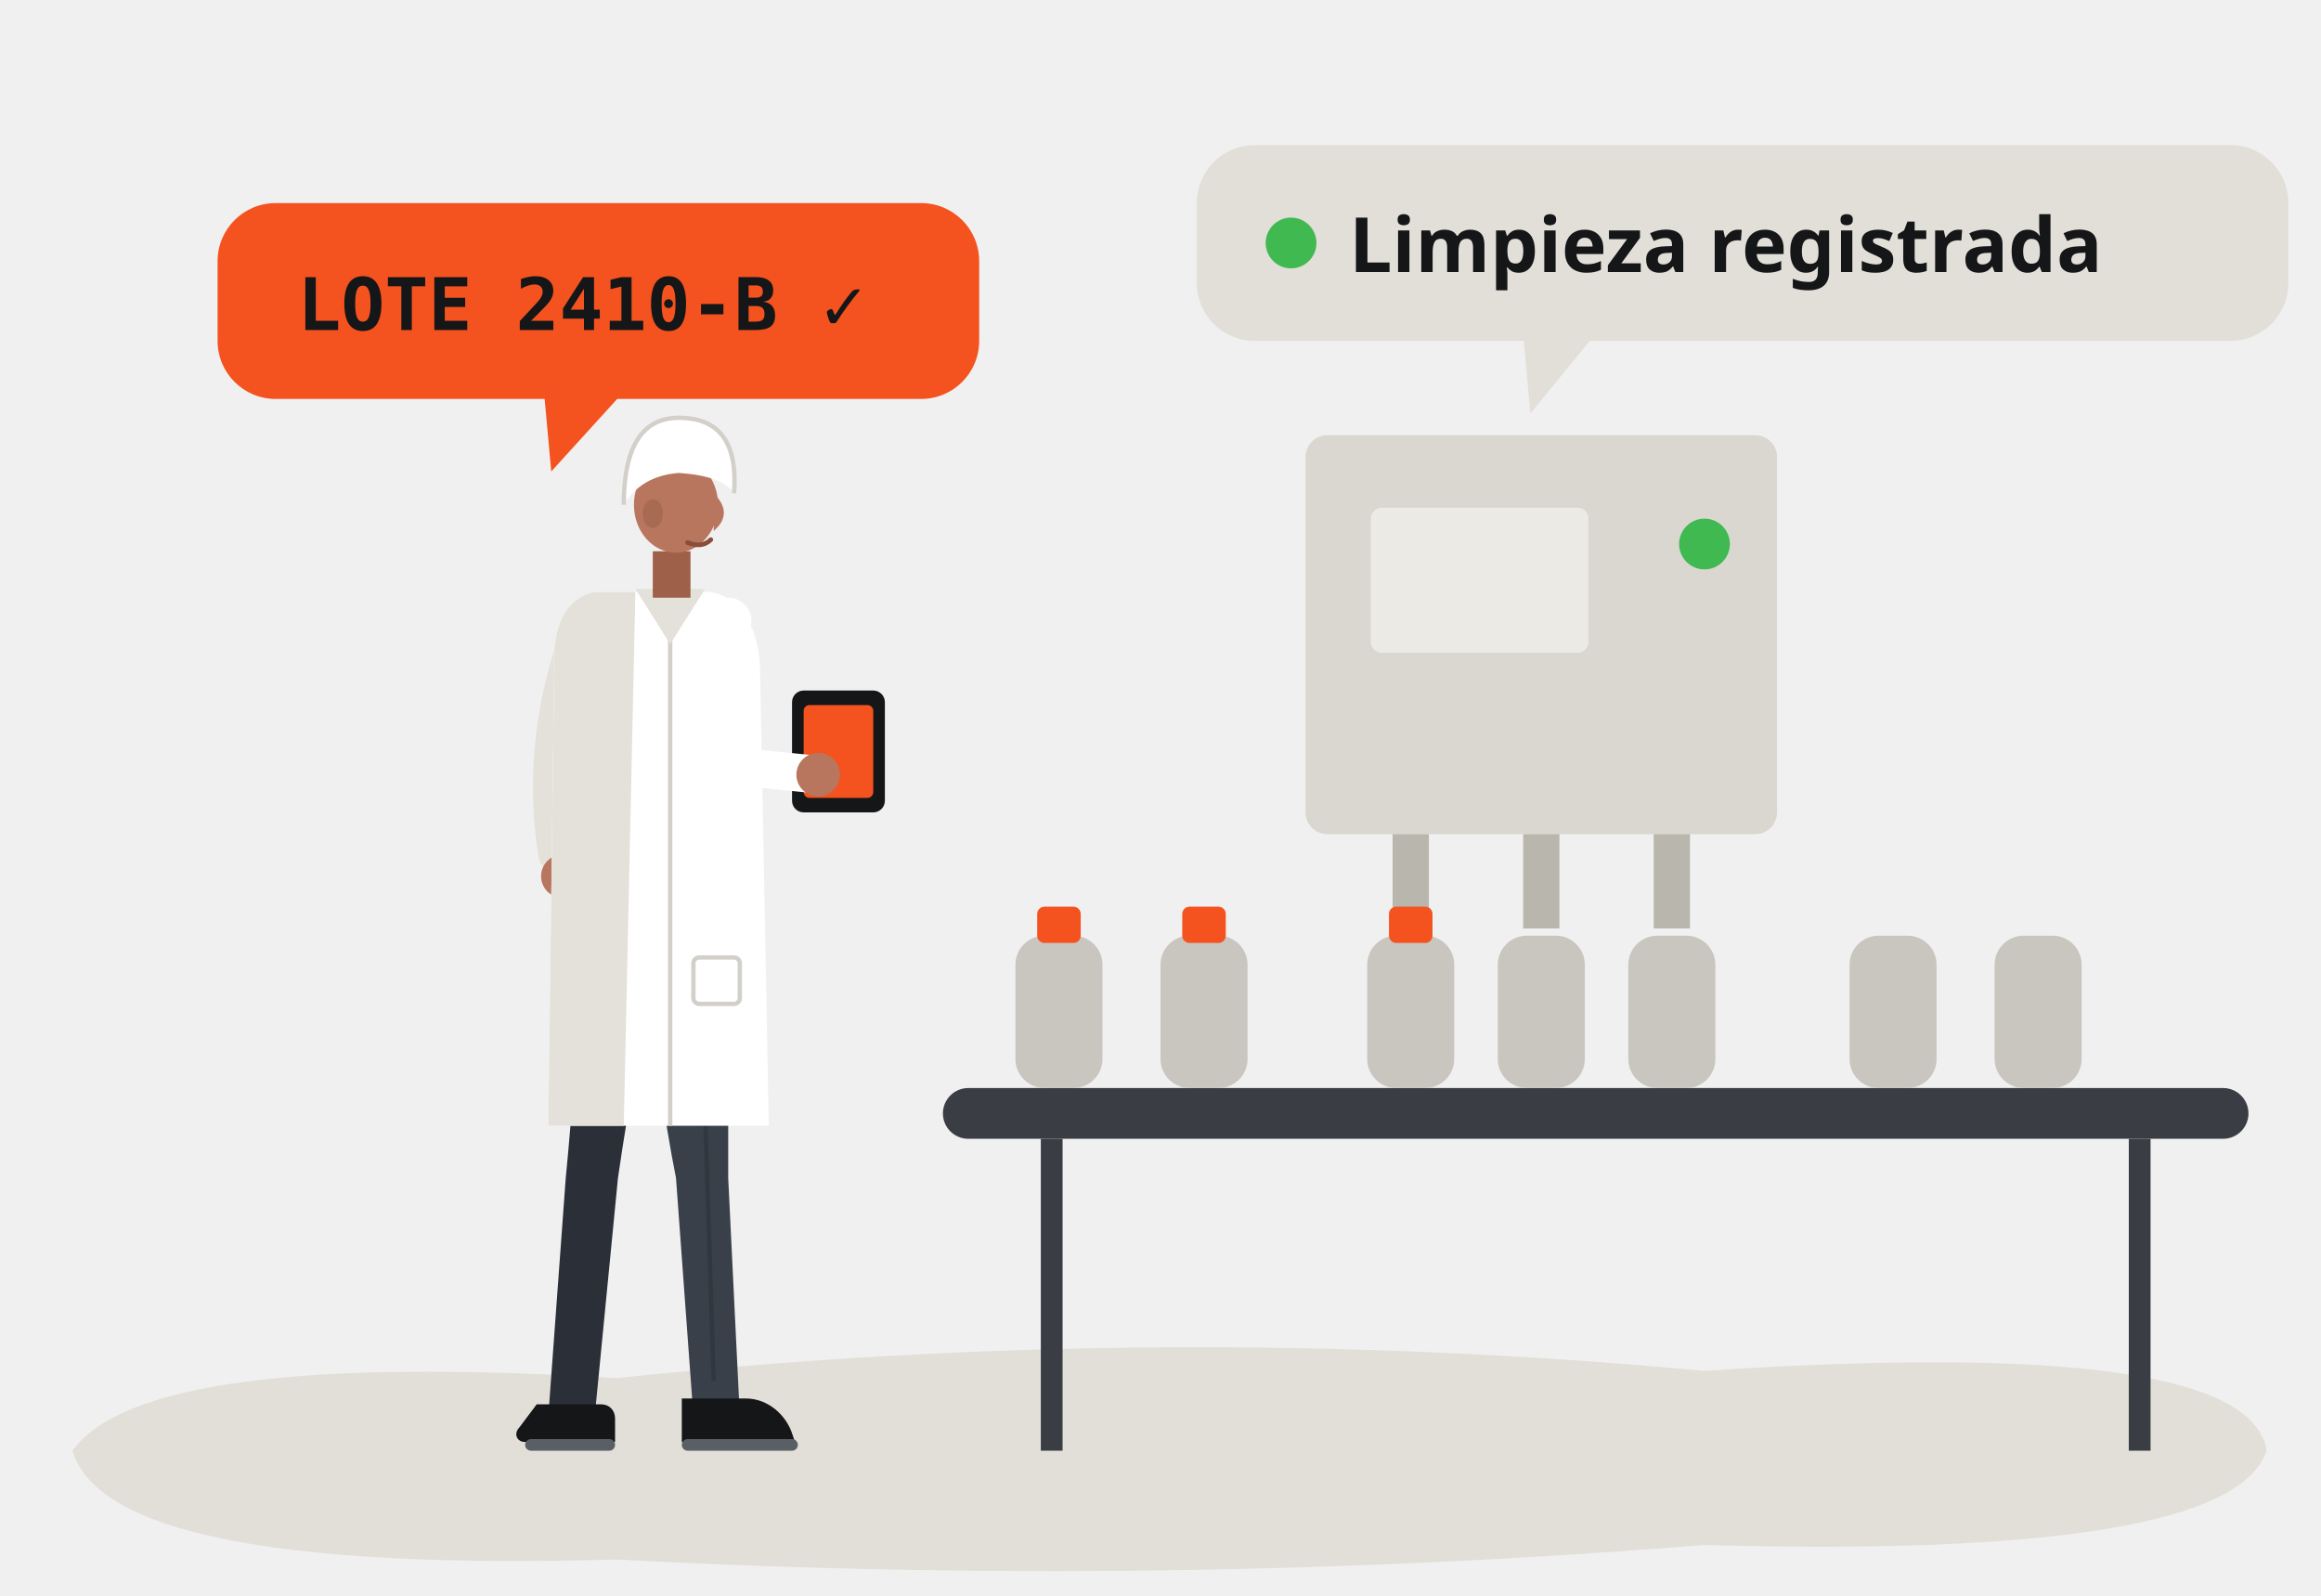
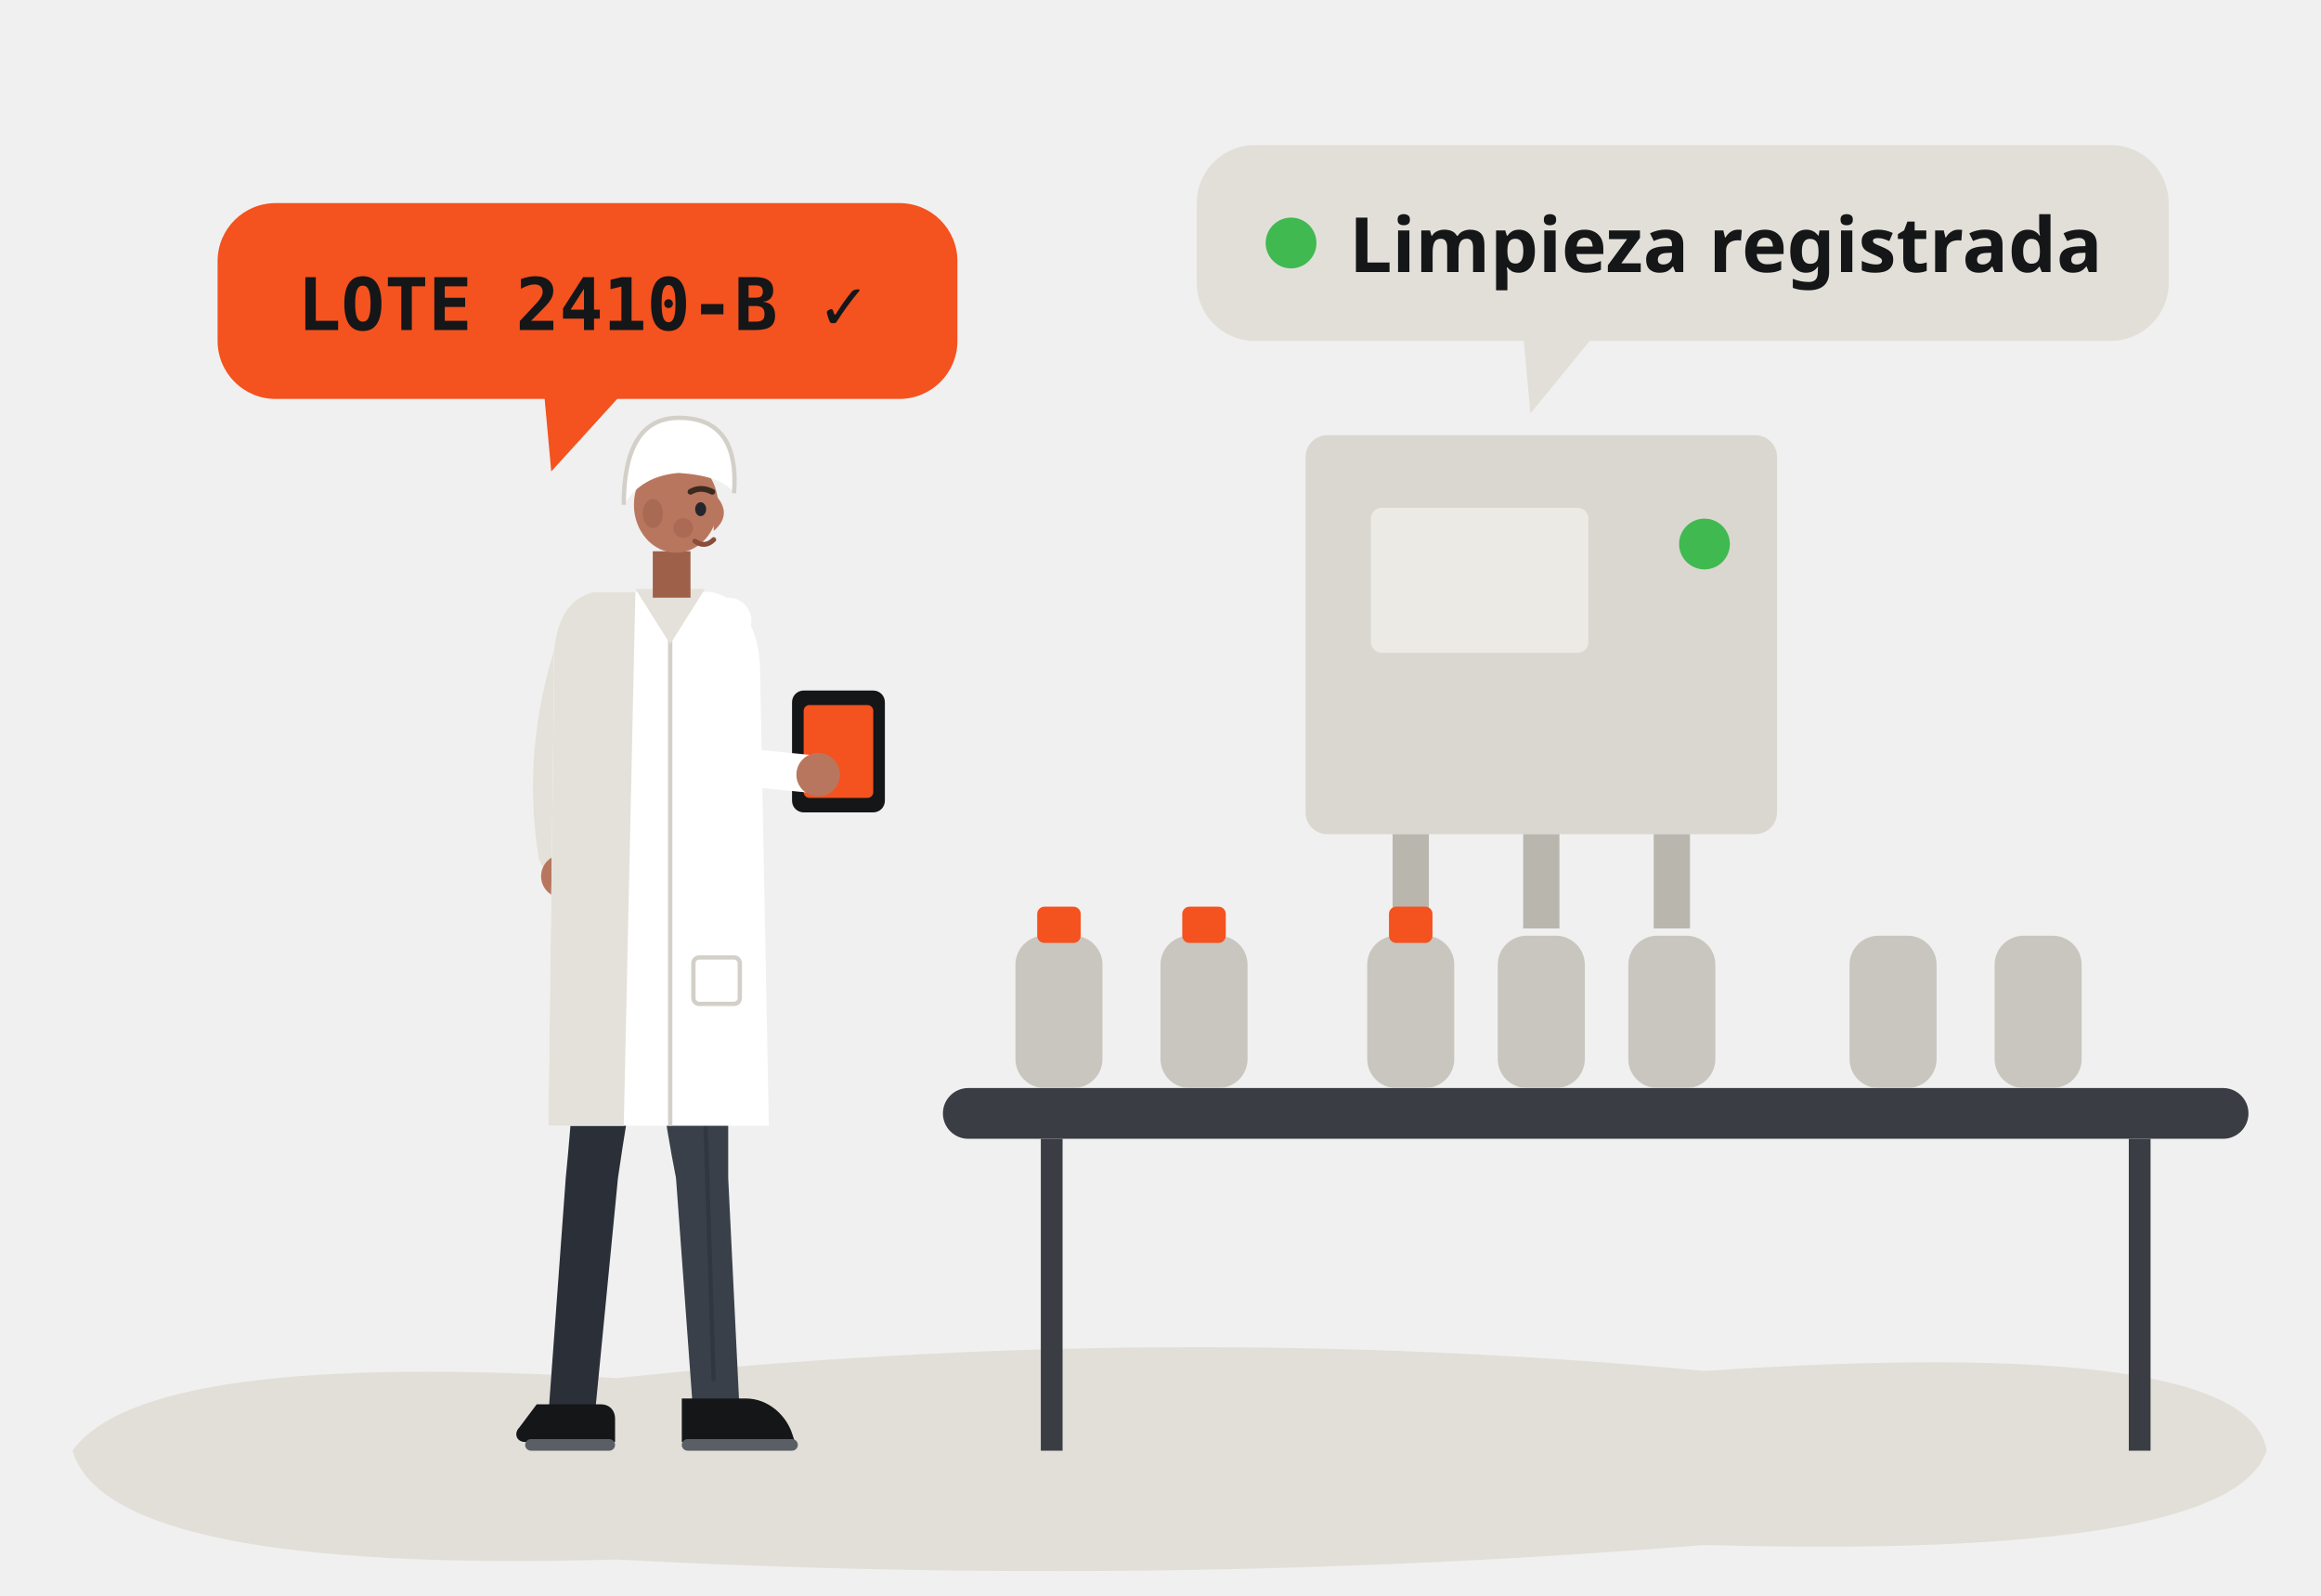
<svg xmlns="http://www.w3.org/2000/svg" viewBox="0 0 640 440" role="img" aria-label="Una operaria con bata y gorro junto a una línea de llenado de botellas registra el lote en la tablet">
  <path d="M20 400Q40 372 170 380Q320 364 470 378Q620 368 625 400Q615 430 470 426Q320 438 170 430Q30 434 20 400Z" fill="#E2DFD8" />
  <rect x="360" y="120" width="130" height="110" rx="6" fill="#DAD7D0" />
  <rect x="384" y="230" width="10" height="26" fill="#B9B6AE" />
  <rect x="420" y="230" width="10" height="26" fill="#B9B6AE" />
  <rect x="456" y="230" width="10" height="26" fill="#B9B6AE" />
  <rect x="378" y="140" width="60" height="40" rx="3" fill="#ECEAE5" />
-   <circle class="ilus-blink" cx="470" cy="150" r="7" fill="#3FB950" />
+   <circle cx="470" cy="150" r="7" fill="#3FB950" class="ilus-blink" />
  <rect x="260" y="300" width="360" height="14" rx="7" fill="#3A3E44" />
  <path d="M290 314V400M590 314V400" stroke="#3A3E44" stroke-width="6" />
  <rect x="280" y="258" width="24" height="42" rx="8" fill="#C9C6BF" />
  <rect x="286" y="250" width="12" height="10" rx="2" fill="#F4521E" />
  <rect x="320" y="258" width="24" height="42" rx="8" fill="#C9C6BF" />
  <rect x="326" y="250" width="12" height="10" rx="2" fill="#F4521E" />
  <rect x="377" y="258" width="24" height="42" rx="8" fill="#C9C6BF" />
  <rect x="383" y="250" width="12" height="10" rx="2" fill="#F4521E" />
  <rect x="413" y="258" width="24" height="42" rx="8" fill="#C9C6BF" />
  <rect x="449" y="258" width="24" height="42" rx="8" fill="#C9C6BF" />
  <rect x="510" y="258" width="24" height="42" rx="8" fill="#C9C6BF" />
  <rect x="550" y="258" width="24" height="42" rx="8" fill="#C9C6BF" />
-   <g class="ilus-breathe" style="--d:0.45s">
+   <g class="ilus-breathe" style="--d:0.00s">
    <g transform="translate(180 400) scale(0.8)">
      <path d="M-24 -182C-26 -142 -28 -114 -30 -94L-36 -12H-20L-12 -94C-8 -122 -2 -152 2 -182Z" fill="#2B3038" />
      <path d="M-4 -182C0 -142 4 -114 8 -94L14 -12H30L26 -94C26 -130 26 -158 26 -182Z" fill="#3A4049" />
      <path d="M17 -150L21 -24" stroke="#2B3038" stroke-width="1.5" opacity=".6" />
      <path d="M-40 -16h22c3 0 5 2 5 5v8h-31c-3 0-4-3-2-5z" fill="#141618" />
      <rect x="-44" y="-4" width="31" height="4" rx="2" fill="#5A5F66" />
      <path d="M10 -18h22c8 0 14 6 16 12l1 3H10z" fill="#141618" />
      <rect x="10" y="-4" width="40" height="4" rx="2" fill="#5A5F66" />
      <path d="M-24 -282Q-38 -244 -32 -206" fill="none" stroke="#E4E1DA" stroke-width="15" stroke-linecap="round" />
      <circle cx="-31" cy="-198" r="7.5" fill="#B9765E" />
      <path d="M-20 -296C-30 -294 -35 -284 -34 -268L-36 -112H40L37 -268C37 -284 30 -294 20 -296Z" fill="#FFFFFF" />
      <path d="M-20 -296C-30 -294 -35 -284 -34 -268L-36 -112H-10L-6 -296Z" fill="#E4E1DA" />
      <path d="M6 -294V-112" stroke="#D3D0C9" stroke-width="1.5" />
      <path d="M-6 -297L6 -278L18 -297Z" fill="#E4E1DA" />
      <rect x="14" y="-170" width="16" height="16" rx="2" fill="none" stroke="#D3D0C9" stroke-width="1.5" />
      <path d="M0 -310h13v16H0z" fill="#9E6049" />
      <ellipse cx="8" cy="-326" rx="14.5" ry="16.5" fill="#B9765E" />
      <path d="M21 -330Q28 -323 21 -317Z" fill="#B9765E" />
      <ellipse cx="0" cy="-323" rx="3.5" ry="5" fill="#A86A53" />
-       <path d="M12 -313Q17 -311 20 -314" fill="none" stroke="#8A4E3A" stroke-width="1.6" stroke-linecap="round" />
+       <circle cx="10.5" cy="-318" r="3.4" fill="#8A4E3A" opacity=".3" data-cara="" />
+       <ellipse cx="16.5" cy="-324.5" rx="1.9" ry="2.4" fill="#23272D" />
+       <path d="M13 -330.5Q16.5 -332.5 20.5 -330.5" fill="none" stroke="#3B2A20" stroke-width="2" stroke-linecap="round" />
+       <path d="M14.5 -313.5Q18 -311 21 -314" fill="none" stroke="#8A4E3A" stroke-width="1.7" stroke-linecap="round" />
      <path d="M-10 -326Q-10 -356 9 -356Q30 -356 28 -330Q24 -336 9 -337Q-4 -336 -10 -326Z" fill="#FFFFFF" />
      <path d="M-10 -326Q-10 -356 9 -356Q30 -356 28 -330" fill="none" stroke="#D3D0C9" stroke-width="1.5" />
      <rect x="48" y="-262" width="32" height="42" rx="4" fill="#141618" />
      <rect x="52" y="-257" width="24" height="32" rx="2" fill="#F4521E" />
      <path d="M26 -286L17 -237" fill="none" stroke="#FFFFFF" stroke-width="16" stroke-linecap="round" />
      <path d="M17 -237L57 -233" fill="none" stroke="#FFFFFF" stroke-width="13" stroke-linecap="round" />
      <circle cx="57" cy="-233" r="7.5" fill="#B9765E" />
    </g>
  </g>
  <g class="ilus-bubble" style="--i:0">
-     <rect x="60" y="56" width="210" height="54" rx="16" fill="#F4521E" />
+     <rect x="60" y="56" width="204" height="54" rx="16" fill="#F4521E" />
    <path d="M150 108l2 22 20-22z" fill="#F4521E" />
    <text x="82" y="91" font-family="DM Mono, monospace" font-weight="600" font-size="20" fill="#141618">LOTE 2410-B ✓</text>
  </g>
  <g class="ilus-bubble" style="--i:1">
-     <rect x="330" y="40" width="301" height="54" rx="16" fill="#E2DFD8" />
+     <rect x="330" y="40" width="268" height="54" rx="16" fill="#E2DFD8" />
    <path d="M420 92l2 22 18-22z" fill="#E2DFD8" />
-     <circle class="ilus-blink" cx="356" cy="67" r="7" fill="#3FB950" />
+     <circle cx="356" cy="67" r="7" fill="#3FB950" class="ilus-blink" />
    <text x="372" y="75" font-family="DM Sans, sans-serif" font-weight="700" font-size="21" fill="#141618">Limpieza registrada</text>
  </g>
</svg>
